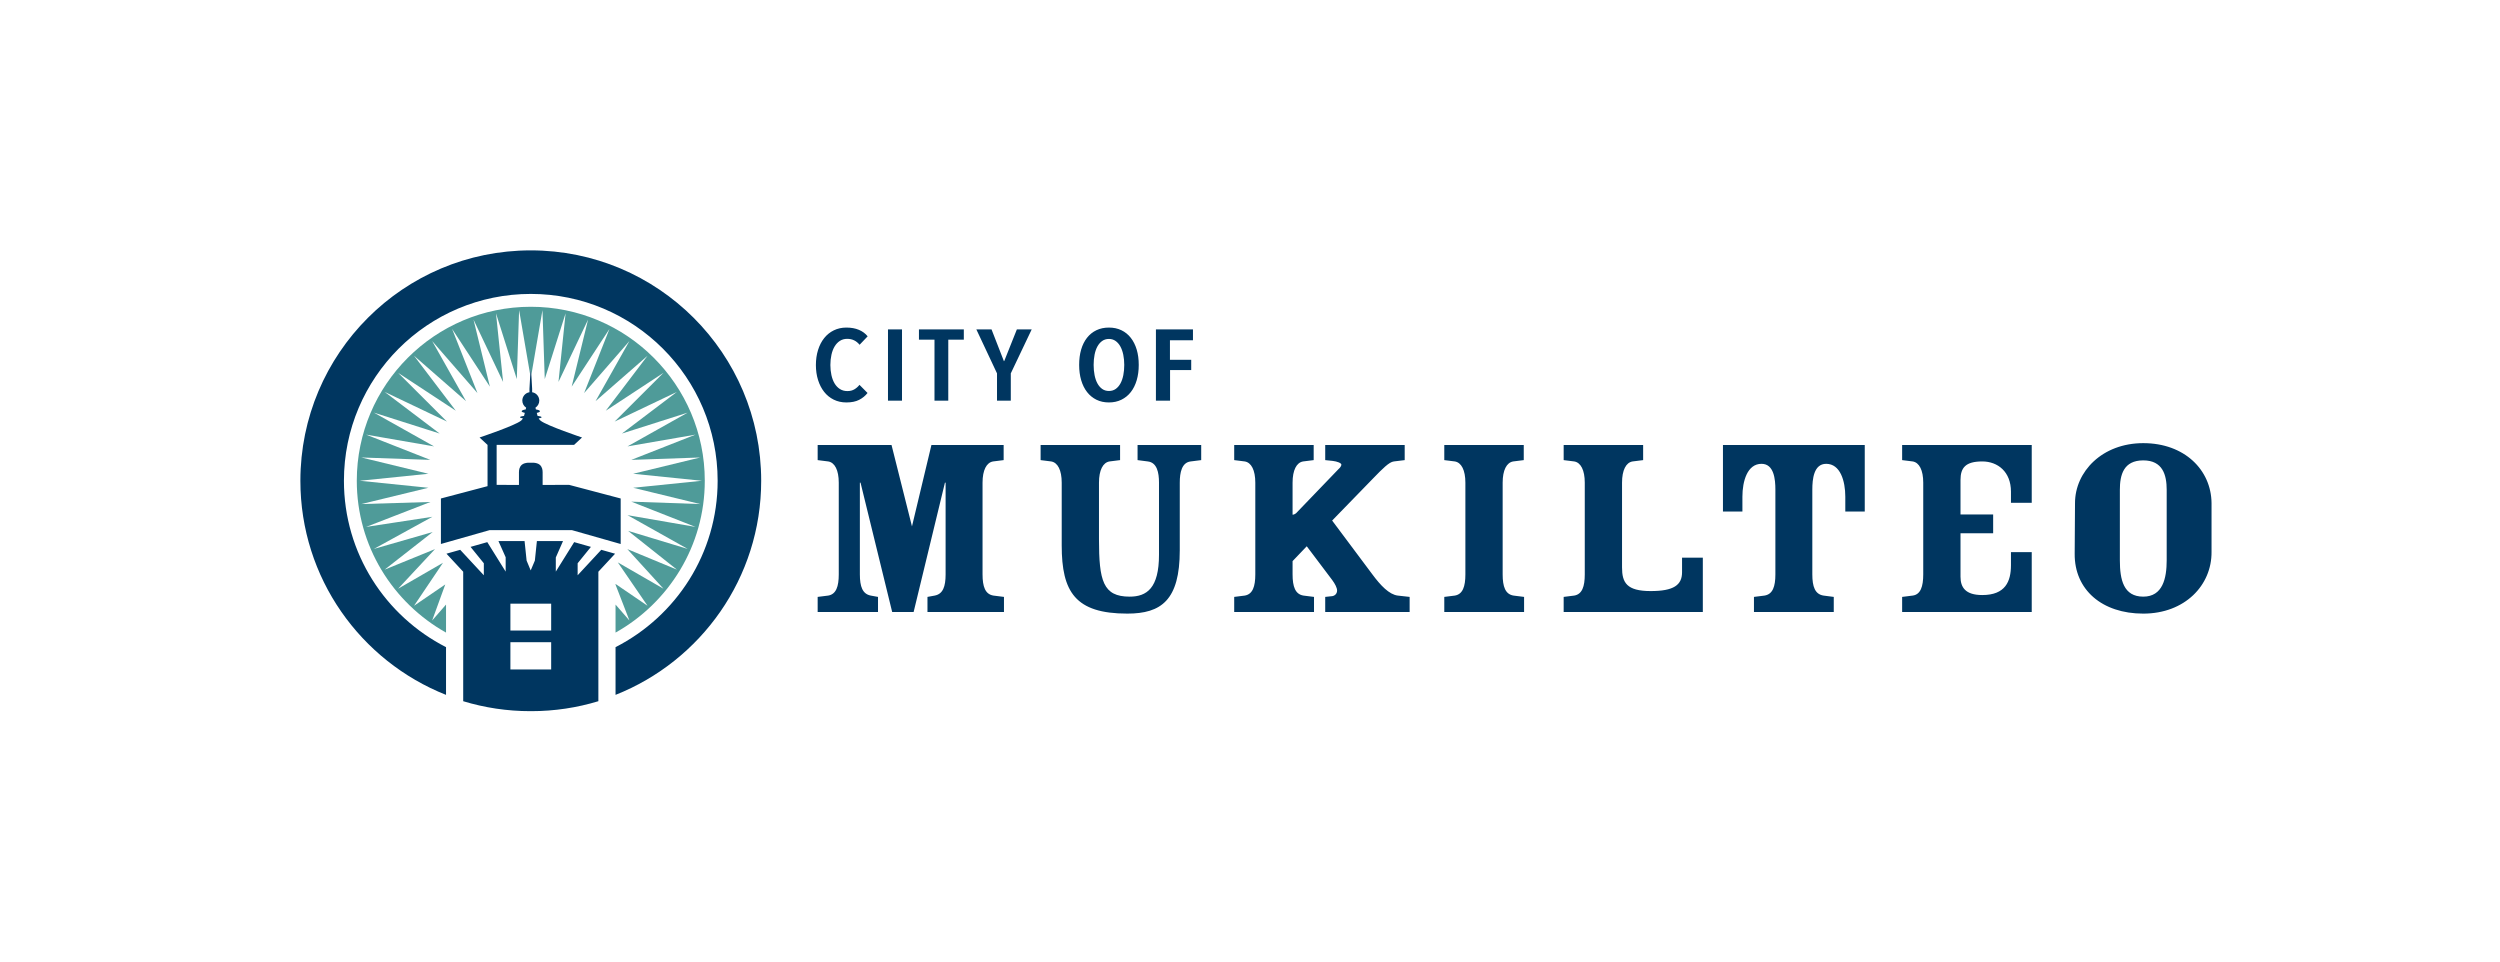
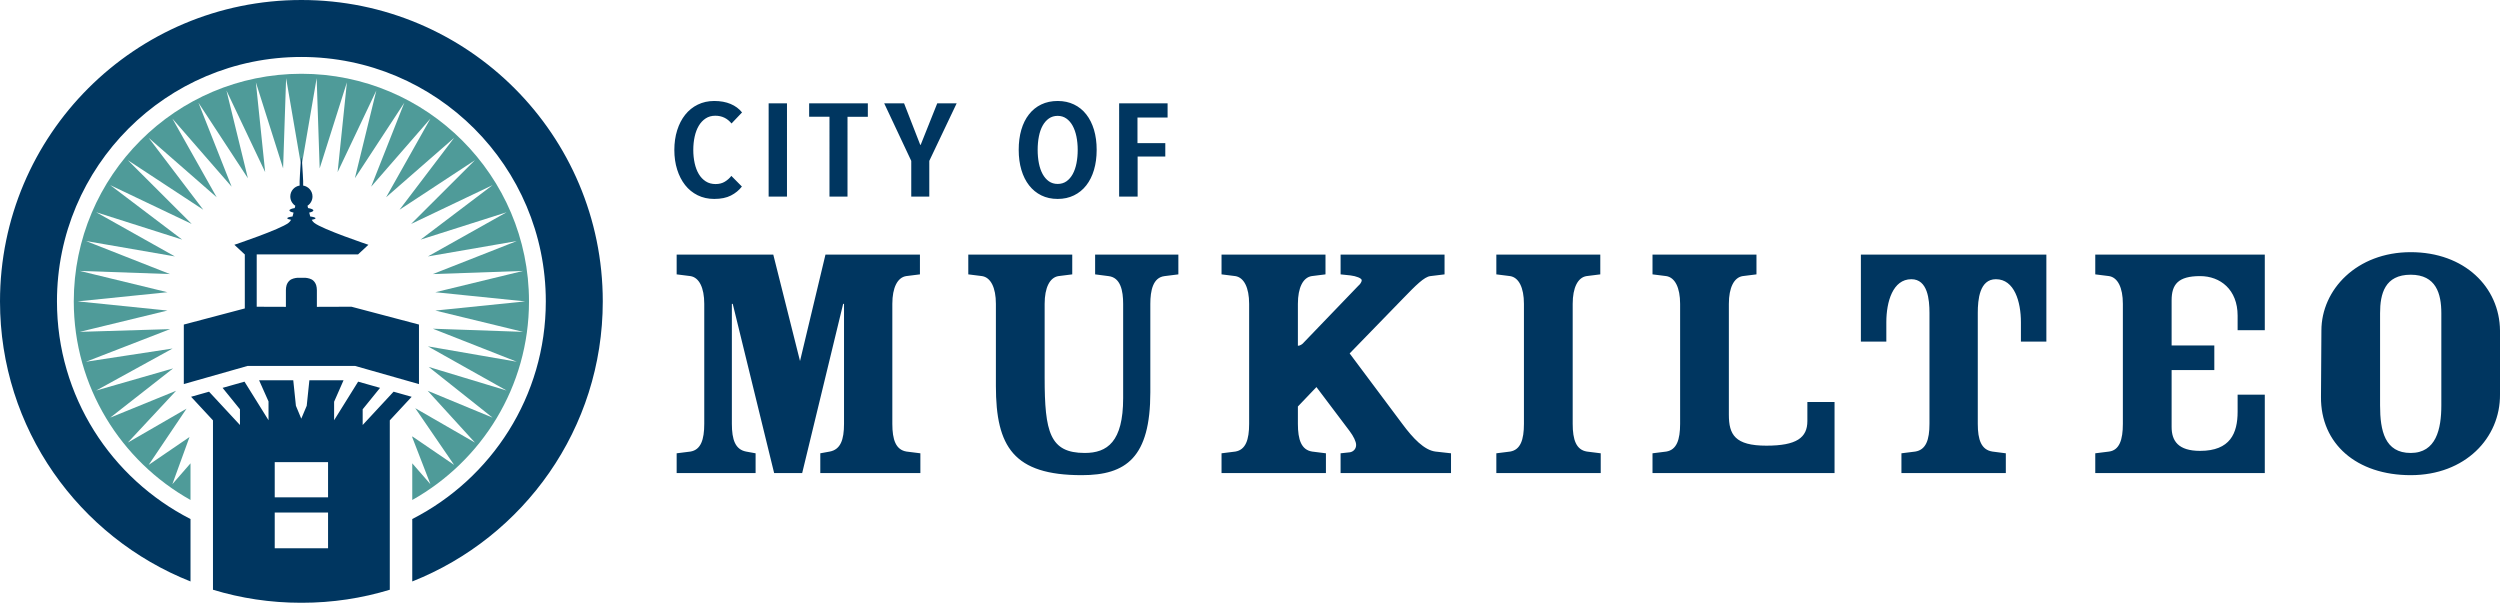
- <svg xmlns="http://www.w3.org/2000/svg" version="1.1" id="Layer_1" x="0px" y="0px" viewBox="0 0 468 180" enable-background="new 0 0 468 180" xml:space="preserve">
+ <svg xmlns="http://www.w3.org/2000/svg" version="1.1" id="Layer_1" x="0px" y="0px" viewBox="0 0 357.767 86.26" enable-background="new 0 0 357.767 86.26" xml:space="preserve">
  <g id="Horizontal_Mukilteo_CMYK">
-     <path id="Aqua" fill="#4F9B99" d="M115.23,118.422v-5.247l2.599,2.985l-2.599-6.71v-0.135l5.989,4.087l-5.562-8.12l8.545,4.926   l-6.766-7.416l9.287,3.846l-9.144-7.26l11.155,3.38l-11.266-6.323l12.73,2.205l-12.022-4.73l12.911,0.451l-12.554-3.049L131.383,90   l-12.853-1.31l12.554-3.049l-12.911,0.451l12.022-4.73l-12.73,2.205l11.266-6.323l-12.311,3.918l10.301-7.799l-11.663,5.558   l9.143-9.128l-10.798,7.094l7.815-10.288l-9.731,8.499l6.341-11.257l-8.483,9.745l4.749-12.015l-7.077,10.808l3.069-12.55   l-5.539,11.671l1.331-12.851l-3.899,12.318l-0.431-12.912l-2.082,12.13c-0.033-0.445-0.067-0.81-0.098-0.924v-0.039   c0,0-0.004,0.015-0.006,0.02l-0.004-0.017l-0.002,0.036c-0.031,0.113-0.065,0.478-0.098,0.923l-2.082-12.13l-0.431,12.912   L92.849,58.65l1.331,12.851l-5.54-11.671l3.069,12.55L84.632,61.57l4.749,12.015l-8.483-9.745l6.341,11.257l-9.731-8.499   l7.815,10.288l-10.798-7.094l9.143,9.128l-11.663-5.558l10.3,7.799l-12.311-3.918l11.266,6.323l-12.73-2.205l12.022,4.73   L67.642,85.64l12.554,3.049L67.343,90l12.853,1.311L67.642,94.36l12.938-0.391l-12.049,4.67l12.405-1.895l-10.942,6.014   l11.013-3.168l-9.002,7.047l9.429-3.846l-6.909,7.416l8.403-4.855l-5.42,8.049l5.847-3.993l-2.457,6.751l2.599-2.985v5.247   c-9.954-5.58-16.706-16.22-16.706-28.421c0-17.961,14.612-32.573,32.573-32.573s32.572,14.612,32.572,32.573   C131.936,102.201,125.184,112.842,115.23,118.422z" />
-     <path id="Deep_Navy" fill="#003660" d="M142.494,90.001c0,18.212-11.304,33.754-27.264,40.079v-8.933   c11.335-5.787,19.112-17.546,19.112-31.146c0-19.318-15.66-34.979-34.979-34.979s-34.979,15.66-34.979,34.979   c0,13.6,7.777,25.359,19.112,31.145v8.934c-15.961-6.326-27.264-21.867-27.264-40.079c0-23.821,19.31-43.131,43.131-43.131   C123.184,46.87,142.494,66.18,142.494,90.001z M115.143,103.655l-0.281,0.304l-2.847,3.067v0.675v23.565   c-3.98,1.211-8.202,1.864-12.578,1.864c-0.025,0-0.05,0-0.074,0c-0.025,0-0.049,0-0.074,0c-4.376,0-8.599-0.653-12.578-1.864   v-23.565v-0.675l-2.847-3.067l-0.285-0.308l2.571-0.727l4.423,4.767v-2.246l-2.487-3.069l3.136-0.889l3.438,5.52v-2.69l-1.35-3.029   h4.89l0.381,3.656l0.013,0.029l0.746,1.796l0.008-0.017l0.007,0.015l0.758-1.795l0.013-0.029l0.381-3.656h4.89l-1.35,3.075v2.644   l3.438-5.52l3.136,0.889l-2.487,3.069v2.246l4.423-4.767L115.143,103.655z M103.179,120.218h-3.81h-0.012h-3.81v5.112h3.81h0.012   h3.81V120.218z M103.179,113.004h-3.81h-0.012h-3.81v5.035h3.81h0.012h3.81V113.004z M91.643,99.241h0.031h15.361h0.031l0.03,0.009   l9.095,2.588v-8.522l-8.729-2.306l-0.929-0.245l-0.776,0.002l-4.177,0.014v-2.434c0,0-0.005-0.024-0.008-0.037   c0.003-0.308-0.059-0.872-0.508-1.286c-0.299-0.276-0.788-0.369-1.116-0.398l-0.001-0.004h-0.578h-0.012H98.78l-0.001,0.004   c-0.327,0.03-0.816,0.122-1.115,0.398c-0.45,0.414-0.511,0.978-0.508,1.286c-0.003,0.012-0.008,0.024-0.008,0.024v2.447   l-4.177-0.014v-7.491h6.387h0.006h0.001h0.006h6.387v0.001l1.704-0.001h0.012l1.482-1.376c0,0-6.581-2.205-7.76-3.145   c-0.148-0.118-0.263-0.268-0.355-0.427c0.336-0.058,0.546-0.136,0.546-0.223c0-0.103-0.298-0.194-0.756-0.254   c-0.069-0.21-0.113-0.409-0.147-0.559c0.361-0.074,0.594-0.184,0.594-0.307c0-0.141-0.301-0.266-0.759-0.339   c-0.028-0.111-0.055-0.224-0.081-0.332c0.43-0.284,0.716-0.771,0.716-1.325c0-0.791-0.58-1.442-1.337-1.563v-0.627   c0,0-0.07-1.555-0.148-2.613c-0.033-0.445-0.067-0.81-0.098-0.924v-0.039c0,0-0.004,0.015-0.006,0.02l-0.004-0.017l-0.002,0.036   c-0.031,0.113-0.065,0.478-0.098,0.923c-0.078,1.059-0.147,2.614-0.147,2.614v0.627c-0.757,0.121-1.337,0.772-1.337,1.563   c0,0.554,0.285,1.041,0.716,1.325c-0.026,0.108-0.054,0.221-0.082,0.332c-0.457,0.073-0.759,0.198-0.759,0.339   c0,0.123,0.233,0.233,0.594,0.307c-0.034,0.15-0.078,0.348-0.147,0.559c-0.457,0.06-0.756,0.151-0.756,0.254   c0,0.086,0.21,0.164,0.546,0.223c-0.092,0.159-0.207,0.309-0.355,0.427c-1.179,0.94-7.76,3.145-7.76,3.145l1.482,1.376h0.012v7.734   l-8.729,2.306v8.517l9.076-2.582L91.643,99.241z M183.932,107.523V90.351c0-2.33,0.741-3.772,1.975-3.969l1.975-0.248v-2.83   h-13.519l-3.642,15.235l-3.827-15.235h-13.828v2.83l1.975,0.248c1.234,0.197,1.975,1.639,1.975,3.969v17.172   c0,2.282-0.494,3.721-1.975,3.969l-1.975,0.248v2.83h11.297v-2.83l-1.359-0.248c-1.543-0.297-2.037-1.687-2.037-3.969V90.351h0.124   l5.926,24.219h4.012l5.865-24.219h0.123v17.172c0,2.282-0.494,3.672-2.037,3.969l-1.358,0.248v2.83h14.322v-2.83l-1.975-0.248   C184.426,111.244,183.932,109.805,183.932,107.523z M212.951,83.304h11.914v2.83l-1.975,0.248   c-1.666,0.197-2.037,2.085-2.037,3.969v12.656c0,9.331-3.458,11.861-9.816,11.861c-9.754,0-12.285-4.071-12.285-12.756V90.351   c0-2.33-0.741-3.772-1.975-3.969l-1.975-0.248v-2.83h14.877v2.83l-1.975,0.248c-1.235,0.197-1.975,1.639-1.975,3.969v10.572   c0,7.791,0.74,10.769,5.741,10.769c3.21,0,5.494-1.588,5.494-7.841v-13.5c0-1.884-0.37-3.772-2.099-3.969l-1.913-0.248V83.304z    M261.661,111.492l2.222,0.248v2.83H248.08v-2.83l1.359-0.147c0.493-0.101,0.864-0.496,0.864-1.043   c0-0.496-0.371-1.241-0.926-1.986l-4.753-6.302l-2.654,2.779v2.482c0,2.282,0.494,3.721,2.037,3.969l1.975,0.248v2.83h-14.939   v-2.83l1.975-0.248c1.481-0.248,1.975-1.687,1.975-3.969V90.351c0-2.33-0.741-3.772-1.975-3.969l-1.975-0.248v-2.83h14.877v2.83   l-1.975,0.248c-1.235,0.197-1.975,1.639-1.975,3.969v6.005c0.309,0,0.679-0.248,0.864-0.496l7.778-8.088   c0.247-0.2,0.494-0.547,0.494-0.795c0-0.296-0.802-0.595-1.605-0.693l-1.42-0.149v-2.83h14.877v2.83l-2.037,0.248   c-0.865,0.099-2.099,1.34-3.827,3.125l-7.717,7.94l7.531,10.076C258.451,109.608,260.056,111.294,261.661,111.492z    M283.333,111.492l1.975,0.248v2.83H270.37v-2.83l1.975-0.248c1.481-0.248,1.975-1.687,1.975-3.969V90.351   c0-2.33-0.741-3.772-1.975-3.969l-1.975-0.248v-2.83h14.877v2.83l-1.975,0.248c-1.235,0.197-1.975,1.639-1.975,3.969v17.172   C281.296,109.805,281.79,111.244,283.333,111.492z M314.88,104.398h3.889v10.172h-26.051v-2.83l1.975-0.248   c1.482-0.248,1.976-1.687,1.976-3.969V90.351c0-2.33-0.741-3.772-1.976-3.969l-1.975-0.248v-2.83h14.878v2.83l-1.976,0.248   c-1.235,0.197-1.975,1.639-1.975,3.969v15.88c0,2.829,0.864,4.417,5.371,4.417c4.321,0,5.864-1.14,5.864-3.523V104.398z    M322.537,83.304h26.545V95.76h-3.642v-2.778c0-2.928-0.926-6.155-3.58-6.155c-2.346,0-2.593,2.928-2.593,4.815v15.881   c0,2.282,0.494,3.721,2.099,3.969l1.914,0.248v2.83H328.34v-2.83l1.975-0.248c1.543-0.248,2.037-1.687,2.037-3.969V91.642   c0-1.887-0.247-4.815-2.593-4.815c-2.654,0-3.58,3.227-3.58,6.155v2.778h-3.642V83.304z M356.08,83.304h24.261v10.82h-3.889V92.04   c0-3.722-2.469-5.658-5.371-5.658c-3.148,0-4.074,1.19-4.074,3.474v6.451h6.111v3.524h-6.111v8.138   c0,1.985,0.926,3.424,4.074,3.424c4.321,0,5.371-2.531,5.371-5.607v-2.432h3.889v11.216H356.08v-2.83l1.975-0.248   c1.481-0.198,1.975-1.687,1.975-3.969V90.351c0-2.33-0.741-3.772-1.975-3.969l-1.975-0.248V83.304z M401.221,82.957   c-7.716,0-12.779,5.36-12.779,11.216l-0.061,9.48c-0.062,6.748,5.124,11.216,12.84,11.216c7.778,0,12.841-5.312,12.779-11.565   v-9.131C413.938,87.97,408.938,82.957,401.221,82.957z M405.604,104.891c0,3.376-0.741,6.8-4.383,6.8   c-3.704,0-4.383-3.175-4.383-6.8V91.693c0-2.781,0.679-5.509,4.383-5.509c3.642,0,4.383,2.728,4.383,5.509V104.891z    M154.276,73.352c0.488,0.622,1.086,1.109,1.794,1.461c0.707,0.349,1.498,0.525,2.373,0.525c0.962,0,1.76-0.162,2.395-0.49   c0.634-0.325,1.156-0.754,1.565-1.282l-1.51-1.525c-0.248,0.328-0.558,0.602-0.929,0.829c-0.372,0.226-0.813,0.34-1.324,0.34   c-0.54,0-1.01-0.127-1.411-0.385c-0.401-0.258-0.733-0.608-0.995-1.046c-0.262-0.441-0.459-0.959-0.59-1.554   c-0.131-0.598-0.197-1.229-0.197-1.894c0.001-0.679,0.066-1.316,0.198-1.914c0.131-0.595,0.328-1.113,0.59-1.554   c0.263-0.439,0.591-0.789,0.984-1.046c0.394-0.258,0.853-0.386,1.378-0.386c0.948,0,1.721,0.371,2.319,1.111l1.509-1.583   c-0.423-0.528-0.97-0.932-1.64-1.214c-0.671-0.282-1.451-0.424-2.34-0.424c-0.861,0-1.645,0.173-2.352,0.518   c-0.707,0.344-1.309,0.829-1.804,1.451c-0.496,0.622-0.879,1.364-1.149,2.224c-0.27,0.86-0.404,1.8-0.405,2.817   c0,1.017,0.134,1.951,0.404,2.807C153.408,71.99,153.787,72.731,154.276,73.352z M168.855,75.001h-2.625l0.001-13.341h2.625   L168.855,75.001z M174.937,63.58h-2.91V61.66h8.4v1.921h-2.909l-0.001,11.421h-2.581L174.937,63.58z M190.359,61.66h2.778   l-3.916,8.234v5.107h-2.581v-5.107l-3.871-8.234h2.844l2.319,5.955l0.066-0.039L190.359,61.66z M203.504,73.398   c0.481,0.617,1.064,1.095,1.75,1.432c0.685,0.339,1.465,0.508,2.341,0.508c0.86,0,1.637-0.169,2.33-0.508   c0.692-0.337,1.28-0.815,1.761-1.432c0.481-0.614,0.849-1.354,1.104-2.215c0.255-0.86,0.383-1.817,0.383-2.872   c0.001-1.055-0.128-2.01-0.382-2.866c-0.256-0.853-0.624-1.588-1.104-2.202c-0.481-0.617-1.069-1.092-1.761-1.424   c-0.693-0.332-1.469-0.498-2.33-0.498c-0.875,0-1.659,0.166-2.352,0.498c-0.693,0.333-1.28,0.807-1.761,1.424   c-0.481,0.615-0.846,1.35-1.094,2.202c-0.248,0.856-0.372,1.81-0.372,2.866c0,1.055,0.127,2.012,0.383,2.872   C202.654,72.043,203.023,72.784,203.504,73.398z M204.905,66.397c0.116-0.595,0.295-1.111,0.535-1.545   c0.241-0.434,0.539-0.776,0.897-1.027c0.357-0.25,0.777-0.376,1.258-0.376c0.466,0,0.878,0.126,1.236,0.376   c0.357,0.251,0.656,0.593,0.897,1.027c0.241,0.434,0.423,0.95,0.547,1.545c0.123,0.598,0.185,1.234,0.185,1.914   c0,0.677-0.058,1.316-0.175,1.914c-0.117,0.595-0.295,1.113-0.536,1.554c-0.24,0.438-0.54,0.786-0.897,1.036   c-0.357,0.251-0.777,0.376-1.257,0.376c-0.481,0-0.901-0.125-1.258-0.376c-0.358-0.25-0.656-0.598-0.897-1.036   c-0.24-0.441-0.419-0.959-0.536-1.554c-0.117-0.598-0.175-1.236-0.175-1.914C204.729,67.632,204.788,66.995,204.905,66.397z    M219.035,75.001h-2.647l0.001-13.341h6.934v2.034h-4.309v3.656h3.982l-0.001,1.923h-3.959V75.001z" />
+     <path id="Aqua" fill="#4F9B99" d="M58.997,71.552v-5.247l2.599,2.985l-2.599-6.71v-0.135l5.989,4.087l-5.562-8.12l8.545,4.926   l-6.766-7.416l9.287,3.846l-9.144-7.26l11.155,3.38l-11.266-6.323l12.73,2.205l-12.022-4.73l12.911,0.451l-12.554-3.049   l12.853-1.311l-12.853-1.31l12.554-3.049l-12.911,0.451l12.022-4.73l-12.73,2.205L72.5,30.374l-12.311,3.918l10.301-7.799   l-11.663,5.558l9.143-9.128l-10.798,7.094l7.815-10.288l-9.731,8.499l6.341-11.257l-8.483,9.745L57.862,14.7l-7.077,10.808   l3.069-12.55l-5.539,11.671l1.331-12.851l-3.899,12.318l-0.431-12.912l-2.082,12.13c-0.033-0.445-0.067-0.81-0.098-0.924v-0.039   c0,0-0.004,0.015-0.006,0.02l-0.004-0.017l-0.002,0.036c-0.031,0.113-0.065,0.478-0.098,0.923l-2.082-12.13l-0.431,12.912   L36.616,11.78l1.331,12.851l-5.54-11.671l3.069,12.55L28.399,14.7l4.749,12.015l-8.483-9.745l6.341,11.257l-9.731-8.499   l7.815,10.288l-10.798-7.094l9.143,9.128l-11.663-5.558l10.3,7.799l-12.311-3.918l11.266,6.323l-12.73-2.205l12.022,4.73   L11.409,38.77l12.554,3.049l-12.853,1.31l12.853,1.311L11.409,47.49l12.938-0.391l-12.049,4.67l12.405-1.895l-10.942,6.014   l11.013-3.168l-9.002,7.047l9.429-3.846l-6.909,7.416l8.403-4.855l-5.42,8.049l5.847-3.993l-2.457,6.751l2.599-2.985v5.247   c-9.954-5.58-16.706-16.22-16.706-28.421c0-17.961,14.612-32.573,32.573-32.573S75.703,25.17,75.703,43.131   C75.703,55.331,68.951,65.972,58.997,71.552z" />
+     <path id="Deep_Navy" fill="#003660" d="M86.261,43.131c0,18.212-11.304,33.754-27.264,40.079v-8.933   c11.335-5.787,19.112-17.546,19.112-31.146c0-19.318-15.66-34.979-34.979-34.979S8.152,23.813,8.152,43.131   c0,13.6,7.777,25.359,19.112,31.145v8.934C11.304,76.884,0,61.343,0,43.131C0,19.31,19.31,0,43.131,0   C66.951,0,86.261,19.31,86.261,43.131z M58.91,56.785l-0.281,0.304l-2.847,3.067v0.675v23.565   c-3.98,1.211-8.202,1.864-12.578,1.864c-0.025,0-0.05,0-0.074,0c-0.025,0-0.049,0-0.074,0c-4.376,0-8.599-0.653-12.578-1.864   V60.831v-0.675l-2.847-3.067l-0.285-0.308l2.571-0.727l4.423,4.767v-2.246l-2.487-3.069l3.136-0.889l3.438,5.52v-2.69l-1.35-3.029   h4.89l0.381,3.656l0.013,0.029l0.746,1.796l0.008-0.017l0.007,0.015l0.758-1.795l0.013-0.029l0.381-3.656h4.89l-1.35,3.075v2.644   l3.438-5.52l3.136,0.889l-2.487,3.069v2.246l4.423-4.767L58.91,56.785z M46.947,73.348h-3.81h-0.012h-3.81v5.112h3.81h0.012h3.81   V73.348z M46.947,66.134h-3.81h-0.012h-3.81v5.035h3.81h0.012h3.81V66.134z M35.41,52.371h0.031h15.361h0.031l0.03,0.009   l9.095,2.588v-8.522l-8.729-2.306l-0.929-0.245l-0.776,0.002l-4.177,0.014v-2.434c0,0-0.005-0.024-0.008-0.037   c0.003-0.308-0.059-0.872-0.508-1.286c-0.299-0.276-0.788-0.369-1.116-0.398l-0.001-0.004h-0.578h-0.012h-0.578l-0.001,0.004   c-0.327,0.03-0.816,0.122-1.115,0.398c-0.45,0.414-0.511,0.978-0.508,1.286c-0.003,0.012-0.008,0.024-0.008,0.024v2.447   l-4.177-0.014v-7.491h6.387h0.006h0.001h0.006h6.387v0.001l1.704-0.001h0.012l1.482-1.376c0,0-6.581-2.205-7.76-3.145   c-0.148-0.118-0.263-0.268-0.355-0.427c0.336-0.058,0.546-0.136,0.546-0.223c0-0.103-0.298-0.194-0.756-0.254   c-0.069-0.21-0.113-0.409-0.147-0.559c0.361-0.074,0.594-0.184,0.594-0.307c0-0.141-0.301-0.266-0.759-0.339   c-0.028-0.111-0.055-0.224-0.081-0.332c0.43-0.284,0.716-0.771,0.716-1.325c0-0.791-0.58-1.442-1.337-1.563v-0.627   c0,0-0.07-1.555-0.148-2.613c-0.033-0.445-0.067-0.81-0.098-0.924v-0.039c0,0-0.004,0.015-0.006,0.02l-0.004-0.017l-0.002,0.036   c-0.031,0.113-0.065,0.478-0.098,0.923c-0.078,1.059-0.147,2.614-0.147,2.614v0.627c-0.757,0.121-1.337,0.772-1.337,1.563   c0,0.554,0.285,1.041,0.716,1.325c-0.026,0.108-0.054,0.221-0.082,0.332c-0.457,0.073-0.759,0.198-0.759,0.339   c0,0.123,0.233,0.233,0.594,0.307c-0.034,0.15-0.078,0.348-0.147,0.559c-0.457,0.06-0.756,0.151-0.756,0.254   c0,0.086,0.21,0.164,0.546,0.223c-0.092,0.159-0.207,0.309-0.355,0.427c-1.179,0.94-7.76,3.145-7.76,3.145l1.482,1.376h0.012v7.734   l-8.729,2.306v8.517l9.076-2.582L35.41,52.371z M127.699,60.653V43.481c0-2.33,0.741-3.772,1.975-3.969l1.975-0.248v-2.83h-13.519   l-3.642,15.235l-3.827-15.235H96.834v2.83l1.975,0.248c1.234,0.197,1.975,1.639,1.975,3.969v17.172   c0,2.282-0.494,3.721-1.975,3.969l-1.975,0.248v2.83h11.297v-2.83l-1.359-0.248c-1.543-0.297-2.037-1.687-2.037-3.969V43.481h0.124   l5.926,24.219h4.012l5.865-24.219h0.123v17.172c0,2.282-0.494,3.672-2.037,3.969l-1.358,0.248v2.83h14.322v-2.83l-1.975-0.248   C128.193,64.374,127.699,62.935,127.699,60.653z M156.718,36.435h11.914v2.83l-1.975,0.248c-1.666,0.197-2.037,2.085-2.037,3.969   v12.656c0,9.331-3.458,11.861-9.816,11.861c-9.754,0-12.285-4.071-12.285-12.756V43.481c0-2.33-0.741-3.772-1.975-3.969   l-1.975-0.248v-2.83h14.877v2.83l-1.975,0.248c-1.235,0.197-1.975,1.639-1.975,3.969v10.572c0,7.791,0.74,10.769,5.741,10.769   c3.21,0,5.494-1.588,5.494-7.841v-13.5c0-1.884-0.37-3.772-2.099-3.969l-1.913-0.248V36.435z M205.428,64.622l2.222,0.248v2.83   h-15.803v-2.83l1.359-0.147c0.493-0.101,0.864-0.496,0.864-1.043c0-0.496-0.371-1.241-0.926-1.986l-4.753-6.302l-2.654,2.779v2.482   c0,2.282,0.494,3.721,2.037,3.969l1.975,0.248v2.83H174.81v-2.83l1.975-0.248c1.481-0.248,1.975-1.687,1.975-3.969V43.481   c0-2.33-0.741-3.772-1.975-3.969l-1.975-0.248v-2.83h14.877v2.83l-1.975,0.248c-1.235,0.197-1.975,1.639-1.975,3.969v6.005   c0.309,0,0.679-0.248,0.864-0.496l7.778-8.088c0.247-0.2,0.494-0.547,0.494-0.795c0-0.296-0.802-0.595-1.605-0.693l-1.42-0.149   v-2.83h14.877v2.83l-2.037,0.248c-0.865,0.099-2.099,1.34-3.827,3.125l-7.717,7.94l7.531,10.076   C202.219,62.738,203.823,64.424,205.428,64.622z M227.1,64.622l1.975,0.248v2.83h-14.939v-2.83l1.975-0.248   c1.481-0.248,1.975-1.687,1.975-3.969V43.481c0-2.33-0.741-3.772-1.975-3.969l-1.975-0.248v-2.83h14.877v2.83l-1.975,0.248   c-1.235,0.197-1.975,1.639-1.975,3.969v17.172C225.063,62.935,225.557,64.374,227.1,64.622z M258.647,57.528h3.889V67.7h-26.051   v-2.83l1.975-0.248c1.482-0.248,1.976-1.687,1.976-3.969V43.481c0-2.33-0.741-3.772-1.976-3.969l-1.975-0.248v-2.83h14.878v2.83   l-1.976,0.248c-1.235,0.197-1.975,1.639-1.975,3.969v15.88c0,2.829,0.864,4.417,5.371,4.417c4.321,0,5.864-1.14,5.864-3.523V57.528   z M266.304,36.435h26.545V48.89h-3.642v-2.778c0-2.928-0.926-6.155-3.58-6.155c-2.346,0-2.593,2.928-2.593,4.815v15.881   c0,2.282,0.494,3.721,2.099,3.969l1.914,0.248v2.83h-14.939v-2.83l1.975-0.248c1.543-0.248,2.037-1.687,2.037-3.969V44.772   c0-1.887-0.247-4.815-2.593-4.815c-2.654,0-3.58,3.227-3.58,6.155v2.778h-3.642V36.435z M299.847,36.435h24.26v10.82h-3.889V45.17   c0-3.722-2.469-5.658-5.371-5.658c-3.148,0-4.074,1.19-4.074,3.474v6.451h6.111v3.524h-6.111v8.138   c0,1.985,0.926,3.424,4.074,3.424c4.321,0,5.371-2.531,5.371-5.607v-2.432h3.889V67.7h-24.26v-2.83l1.975-0.248   c1.481-0.198,1.975-1.687,1.975-3.969V43.481c0-2.33-0.741-3.772-1.975-3.969l-1.975-0.248V36.435z M344.988,36.087   c-7.716,0-12.779,5.36-12.779,11.216l-0.061,9.48c-0.062,6.748,5.124,11.216,12.84,11.216c7.778,0,12.841-5.312,12.779-11.565   v-9.131C357.705,41.1,352.705,36.087,344.988,36.087z M349.371,58.022c0,3.376-0.741,6.8-4.383,6.8c-3.704,0-4.383-3.175-4.383-6.8   V44.823c0-2.781,0.679-5.509,4.383-5.509c3.642,0,4.383,2.728,4.383,5.509V58.022z M98.043,26.482   c0.488,0.622,1.086,1.109,1.794,1.461c0.707,0.349,1.498,0.525,2.373,0.525c0.962,0,1.76-0.162,2.395-0.49   c0.634-0.325,1.156-0.754,1.565-1.282l-1.51-1.525c-0.248,0.328-0.558,0.602-0.929,0.829c-0.372,0.226-0.813,0.34-1.324,0.34   c-0.54,0-1.01-0.127-1.411-0.385c-0.401-0.258-0.733-0.608-0.995-1.046c-0.262-0.441-0.459-0.959-0.59-1.554   c-0.131-0.598-0.197-1.229-0.197-1.894c0.001-0.679,0.066-1.316,0.198-1.914c0.131-0.595,0.328-1.113,0.59-1.554   c0.262-0.439,0.591-0.789,0.984-1.046c0.394-0.258,0.853-0.386,1.378-0.386c0.948,0,1.721,0.371,2.319,1.111l1.509-1.583   c-0.423-0.528-0.97-0.932-1.64-1.214c-0.671-0.282-1.451-0.424-2.34-0.424c-0.861,0-1.645,0.173-2.352,0.518   c-0.707,0.344-1.309,0.829-1.804,1.451c-0.496,0.622-0.879,1.364-1.149,2.224c-0.27,0.86-0.404,1.8-0.405,2.817   c0,1.017,0.134,1.951,0.404,2.807C97.175,25.12,97.554,25.861,98.043,26.482z M112.622,28.131h-2.625l0.001-13.341h2.625   L112.622,28.131z M118.704,16.71h-2.91V14.79h8.4v1.921h-2.909l-0.001,11.421h-2.581L118.704,16.71z M134.126,14.79h2.778   l-3.916,8.234v5.107h-2.581v-5.107l-3.871-8.234h2.844l2.319,5.955l0.066-0.039L134.126,14.79z M147.271,26.528   c0.481,0.617,1.064,1.095,1.75,1.432c0.685,0.339,1.465,0.508,2.341,0.508c0.86,0,1.637-0.169,2.33-0.508   c0.692-0.337,1.28-0.815,1.761-1.432c0.481-0.614,0.849-1.354,1.104-2.215c0.255-0.86,0.383-1.817,0.383-2.872   c0.001-1.055-0.128-2.01-0.382-2.866c-0.256-0.853-0.624-1.588-1.104-2.202c-0.481-0.617-1.069-1.092-1.761-1.424   c-0.693-0.332-1.469-0.498-2.33-0.498c-0.875,0-1.659,0.166-2.352,0.498c-0.693,0.333-1.28,0.807-1.761,1.424   c-0.481,0.615-0.846,1.35-1.094,2.202c-0.248,0.856-0.372,1.81-0.372,2.866c0,1.055,0.127,2.012,0.383,2.872   C146.421,25.173,146.79,25.914,147.271,26.528z M148.672,19.528c0.116-0.595,0.295-1.111,0.535-1.545   c0.241-0.434,0.539-0.776,0.897-1.027c0.357-0.25,0.777-0.376,1.258-0.376c0.466,0,0.878,0.126,1.236,0.376   c0.357,0.251,0.656,0.593,0.897,1.027c0.241,0.434,0.423,0.95,0.547,1.545c0.123,0.598,0.185,1.234,0.185,1.914   c0,0.677-0.058,1.316-0.175,1.914c-0.117,0.595-0.295,1.113-0.536,1.554c-0.24,0.438-0.54,0.786-0.897,1.036   c-0.357,0.251-0.777,0.376-1.257,0.376c-0.481,0-0.901-0.125-1.258-0.376c-0.358-0.25-0.656-0.598-0.897-1.036   c-0.24-0.441-0.419-0.959-0.536-1.554c-0.117-0.598-0.175-1.236-0.175-1.914C148.496,20.762,148.555,20.125,148.672,19.528z    M162.802,28.131h-2.647l0.001-13.341h6.934v2.034h-4.309v3.656h3.982l-0.001,1.923h-3.959V28.131z" />
  </g>
  <g>
</g>
  <g>
</g>
  <g>
</g>
  <g>
</g>
  <g>
</g>
  <g>
</g>
</svg>
